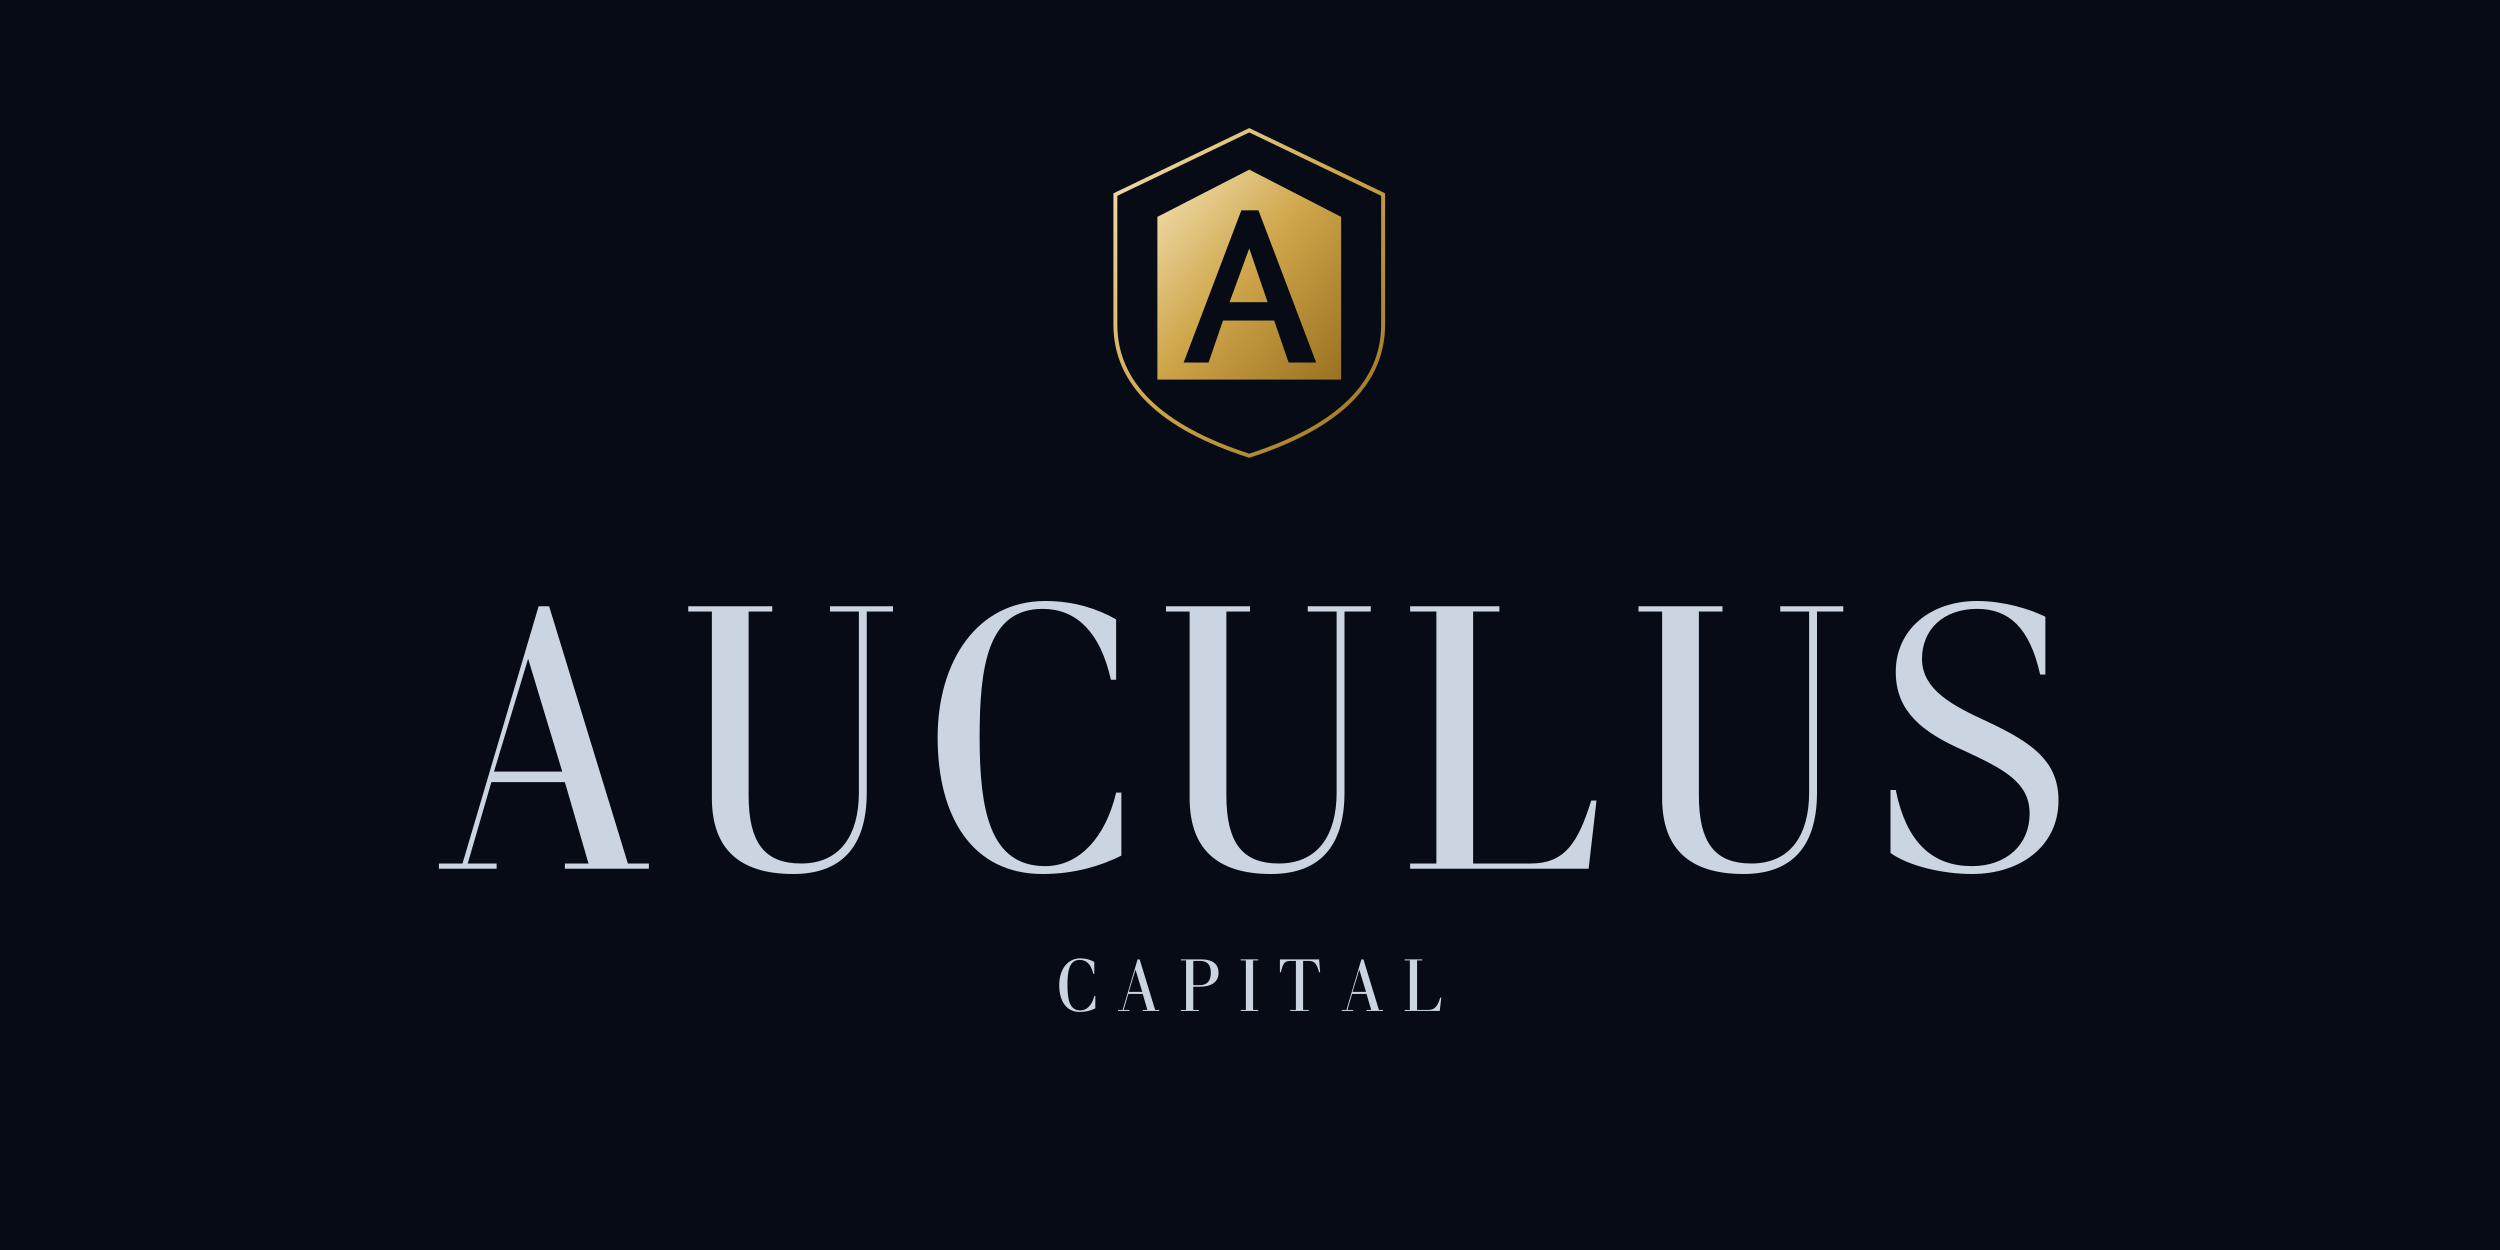
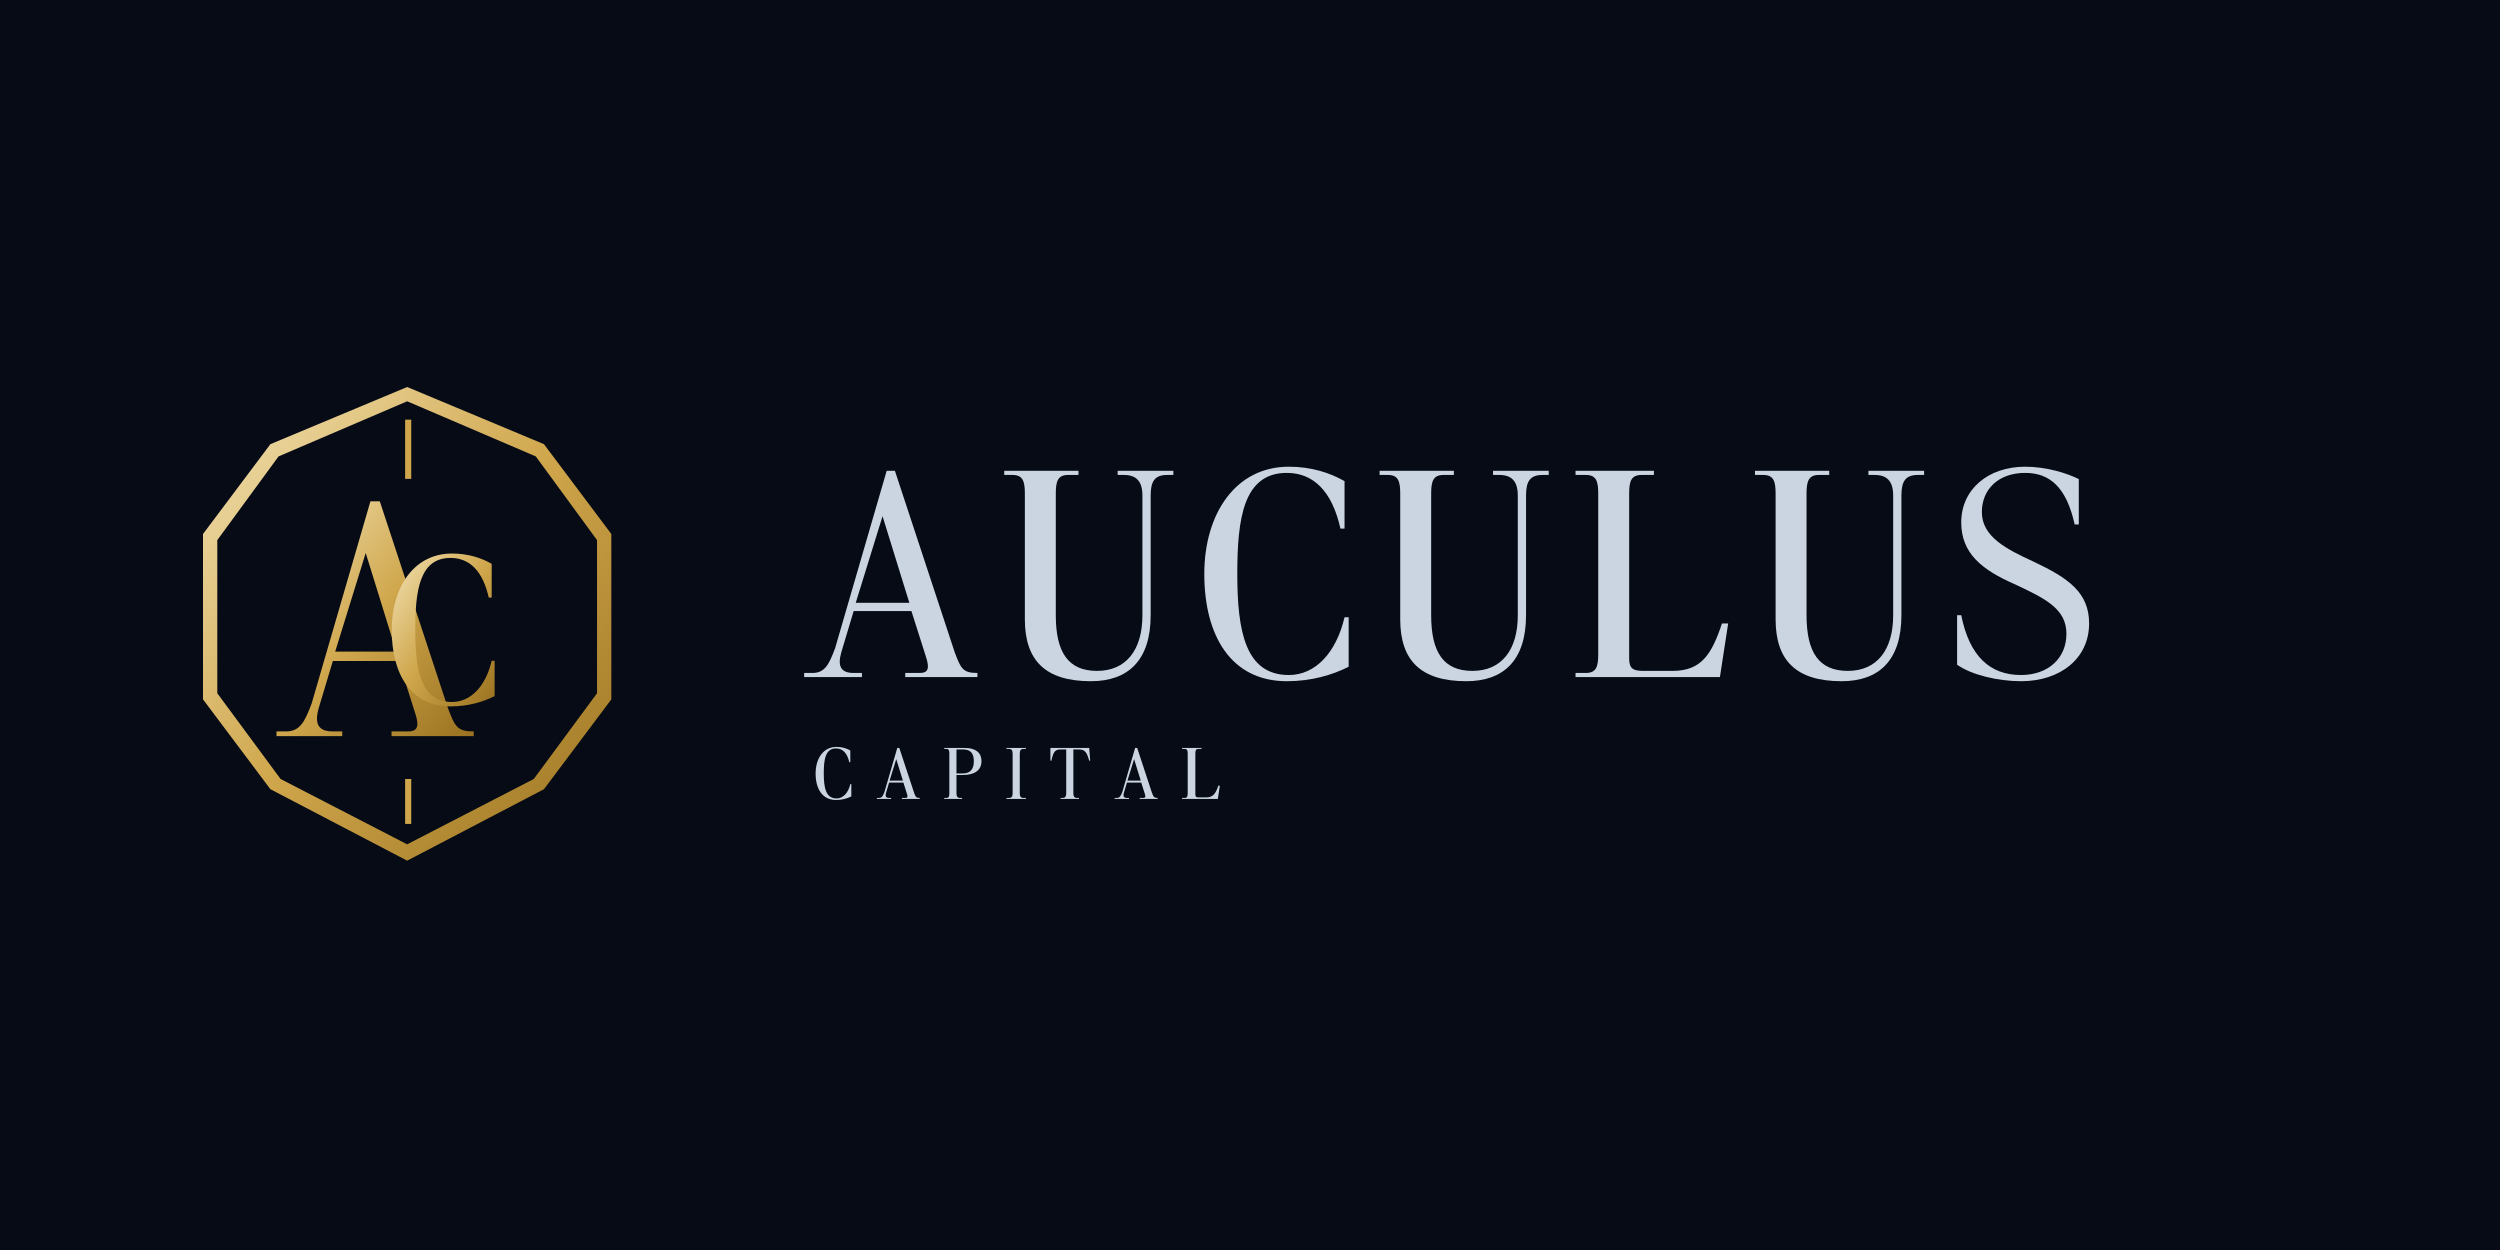
- <svg xmlns="http://www.w3.org/2000/svg" viewBox="0 0 800 400" role="img" aria-label="Auculus Capital, Marque 2">
+ <svg xmlns="http://www.w3.org/2000/svg" width="1200" height="600" viewBox="0 0 1200 600">
  <defs>
-     <linearGradient id="gold" x1="0" y1="0" x2="1" y2="1">
-       <stop stop-color="#F3E3B6" />
-       <stop offset=".48" stop-color="#CFA64B" />
+     <linearGradient id="gold" x1="0%" y1="0%" x2="100%" y2="100%">
+       <stop offset="0" stop-color="#F3E3B6" />
+       <stop offset=".5" stop-color="#CFA64B" />
      <stop offset="1" stop-color="#9A7220" />
    </linearGradient>
  </defs>
-   <rect width="800" height="400" fill="#060B16" />
-   <g transform="translate(346 40) scale(.42)">
-     <path d="M128 4L230 53V152Q230 219 128 252Q26 219 26 152V53Z" fill="none" stroke="url(#gold)" stroke-width="3" />
-     <path d="M128 22V233" stroke="url(#gold)" stroke-width="2" />
-     <path fill="url(#gold)" fill-rule="evenodd" d="M58 194V70L128 34L198 70V194ZM78 181L122 65H135L179 181H158L147 149H108L97 181ZM113 135H142L128 94Z" />
-     <path d="M58 202H198" stroke="url(#gold)" stroke-width="2" />
-   </g>
-   <g transform="translate(140.44 194) scale(0.84)" fill="#CBD5E1" fill-rule="evenodd">
-     <path transform="translate(0 0)" fill="#CBD5E1" d="M0 100V98H9L38 0H42L72 98H80V100H48V98H57L48 67H20L11 98H22V100ZM21 63H47L34 20Z" />
-     <path transform="translate(95 0)" fill="#CBD5E1" d="M0 0H32V2H23V72C23 90 29 98 43 98C58 98 65 87 65 71V2H54V0H78V2H68V71C68 92 58 102 40 102C19 102 9 92 9 73V2H0Z" />
-     <path transform="translate(188 0)" fill="#CBD5E1" d="M70 5V28H68C64 10 55 1 42 1C21 1 18 23 18 50C18 78 22 99 43 99C56 99 66 88 70 71H72V95C64 99 54 102 42 102C15 102 2 80 2 50C2 21 17 -2 43 -2C54 -2 63 1 70 5Z" />
-     <path transform="translate(277 0)" fill="#CBD5E1" d="M0 0H32V2H23V72C23 90 29 98 43 98C58 98 65 87 65 71V2H54V0H78V2H68V71C68 92 58 102 40 102C19 102 9 92 9 73V2H0Z" />
-     <path transform="translate(370 0)" fill="#CBD5E1" d="M0 0H34V2H24V98H46C59 98 64 90 69 74H71L68 100H0V98H10V2H0Z" />
-     <path transform="translate(457 0)" fill="#CBD5E1" d="M0 0H32V2H23V72C23 90 29 98 43 98C58 98 65 87 65 71V2H54V0H78V2H68V71C68 92 58 102 40 102C19 102 9 92 9 73V2H0Z" />
-     <path transform="translate(550 0)" fill="#CBD5E1" d="M62 4V26H60C56 8 48 1 36 1C23 1 15 9 15 20C15 32 27 38 40 44C57 52 67 59 67 74C67 91 53 102 34 102C23 102 10 99 3 94V70H5C9 90 19 99 34 99C47 99 56 91 56 79C56 67 46 62 31 55C15 48 5 40 5 25C5 9 18 -2 36 -2C46 -2 56 1 62 4Z" />
-   </g>
-   <g transform="translate(338.62 307) scale(0.165)" fill="#CBD5E1" fill-rule="evenodd">
-     <path transform="translate(0 0)" fill="#CBD5E1" d="M70 5V28H68C64 10 55 1 42 1C21 1 18 23 18 50C18 78 22 99 43 99C56 99 66 88 70 71H72V95C64 99 54 102 42 102C15 102 2 80 2 50C2 21 17 -2 43 -2C54 -2 63 1 70 5Z" />
-     <path transform="translate(116 0)" fill="#CBD5E1" d="M0 100V98H9L38 0H42L72 98H80V100H48V98H57L48 67H20L11 98H22V100ZM21 63H47L34 20Z" />
-     <path transform="translate(238 0)" fill="#CBD5E1" d="M0 0H39C64 0 73 11 73 26C73 44 59 53 37 53H24V98H35V100H0V98H10V2H0ZM24 3V50H36C51 50 58 42 58 26C58 10 51 3 37 3Z" />
-     <path transform="translate(354 0)" fill="#CBD5E1" d="M0 0H34V2H24V98H34V100H0V98H10V2H0Z" />
-     <path transform="translate(430 0)" fill="#CBD5E1" d="M0 0H76L78 25H76C71 7 67 3 55 3H45V98H56V100H20V98H31V3H21C9 3 6 7 2 25H0Z" />
-     <path transform="translate(550 0)" fill="#CBD5E1" d="M0 100V98H9L38 0H42L72 98H80V100H48V98H57L48 67H20L11 98H22V100ZM21 63H47L34 20Z" />
-     <path transform="translate(672 0)" fill="#CBD5E1" d="M0 0H34V2H24V98H46C59 98 64 90 69 74H71L68 100H0V98H10V2H0Z" />
-   </g>
+   <path d="M0 0H1200V600H0Z" fill="#060B16" fill-rule="evenodd" />
+   <path d="M195.44 185.76 261.1 213.2 293.44 256.32V335.7L261.1 378.82L195.44 413.12L129.78 378.82L97.44 335.7V256.32L129.78 213.2L195.44 185.76ZM195.44 192.62 257.18 219.08 286.58 259.26V332.76L256.2 373.92L195.44 405.28L134.68 373.92L104.3 332.76V259.26L133.7 219.08L195.44 192.62Z" fill="url(#gold)" fill-rule="evenodd" />
+   <path d="M132.72 353.34V351.086H137.228C143.99 351.086 146.244 346.578 149.625 337.562L177.8 240.64H182.308L214.991 339.816C218.372 348.832 219.499 351.086 227.388 351.086V353.34H187.943V351.086H195.832C200.34 351.086 201.467 348.832 199.213 342.07L191.324 317.276H159.768L153.006 339.816C150.752 347.705 153.006 351.086 159.768 351.086H164.276V353.34H132.72ZM160.895 312.768H190.197L175.546 265.434L160.895 312.768Z" fill="url(#gold)" fill-rule="evenodd" />
+   <path d="M236.012 270.628V286.857H234.601C231.778 274.156 225.428 267.806 216.255 267.806C201.438 267.806 199.321 283.329 199.321 302.38C199.321 322.137 202.143 336.954 216.961 336.954C226.134 336.954 233.19 329.193 236.012 317.198H237.423V334.132C231.778 336.954 224.722 339.071 216.255 339.071C197.204 339.071 188.031 323.548 188.031 302.38C188.031 281.918 198.615 265.689 216.961 265.689C224.722 265.689 231.073 267.806 236.012 270.628Z" fill="url(#gold)" fill-rule="evenodd" />
+   <path d="M194.46 201.44H197.4V229.86H194.46V201.44ZM194.46 373.92H197.4V395.48H194.46V373.92Z" fill="#CFA64B" fill-rule="evenodd" />
+   <path d="M386.0 325.0V323.02H389.96C395.9 323.02 397.88 319.06 400.85 311.14L425.6 226.0H429.56L458.27 313.12C461.24 321.04 462.23 323.02 469.16 323.02V325.0H434.51V323.02H441.44C445.4 323.02 446.39 321.04 444.41 315.1L437.48 293.32H409.76L403.82 313.12C401.84 320.05 403.82 323.02 409.76 323.02H413.72V325.0H386.0ZM410.75 289.36H436.49L423.62 247.78L410.75 289.36Z" fill="#CBD5E1" fill-rule="evenodd" />
+   <path d="M482.03 226.0H517.67V227.98H512.72C507.77 227.98 506.78 230.95 506.78 236.89V295.3C506.78 313.12 512.72 322.03 526.58 322.03C540.44 322.03 548.36 312.13 548.36 295.3V237.88C548.36 230.95 545.39 227.98 539.45 227.98H536.48V226.0H563.21V227.98H560.24C554.3 227.98 552.32 230.95 552.32 237.88V295.3C552.32 317.08 541.43 326.98 523.61 326.98C501.83 326.98 491.93 317.08 491.93 297.28V236.89C491.93 230.95 490.94 227.98 485.99 227.98H482.03V226.0Z" fill="#CBD5E1" fill-rule="evenodd" />
+   <path d="M645.38 230.95V253.72H643.4C639.44 235.9 630.53 226.99 617.66 226.99C596.87 226.99 593.9 248.77 593.9 275.5C593.9 303.22 597.86 324.01 618.65 324.01C631.52 324.01 641.42 313.12 645.38 296.29H647.36V320.05C639.44 324.01 629.54 326.98 617.66 326.98C590.93 326.98 578.06 305.2 578.06 275.5C578.06 246.79 592.91 224.02 618.65 224.02C629.54 224.02 638.45 226.99 645.38 230.95Z" fill="#CBD5E1" fill-rule="evenodd" />
+   <path d="M662.21 226.0H697.85V227.98H692.9C687.95 227.98 686.96 230.95 686.96 236.89V295.3C686.96 313.12 692.9 322.03 706.76 322.03C720.62 322.03 728.54 312.13 728.54 295.3V237.88C728.54 230.95 725.57 227.98 719.63 227.98H716.66V226.0H743.39V227.98H740.42C734.48 227.98 732.5 230.95 732.5 237.88V295.3C732.5 317.08 721.61 326.98 703.79 326.98C682.01 326.98 672.11 317.08 672.11 297.28V236.89C672.11 230.95 671.12 227.98 666.17 227.98H662.21V226.0Z" fill="#CBD5E1" fill-rule="evenodd" />
+   <path d="M756.26 226.0H793.88V227.98H787.94C782.99 227.98 782 230.95 782 236.89V316.09C782 321.04 783.98 322.03 788.93 322.03H802.79C816.65 322.03 821.6 314.11 826.55 299.26H829.52L825.56 325.0H756.26V323.02H761.21C766.16 323.02 767.15 320.05 767.15 314.11V236.89C767.15 230.95 766.16 227.98 761.21 227.98H756.26V226.0Z" fill="#CBD5E1" fill-rule="evenodd" />
+   <path d="M842.39 226.0H878.03V227.98H873.08C868.13 227.98 867.14 230.95 867.14 236.89V295.3C867.14 313.12 873.08 322.03 886.94 322.03C900.8 322.03 908.72 312.13 908.72 295.3V237.88C908.72 230.95 905.75 227.98 899.81 227.98H896.84V226.0H923.57V227.98H920.6C914.66 227.98 912.68 230.95 912.68 237.88V295.3C912.68 317.08 901.79 326.98 883.97 326.98C862.19 326.98 852.29 317.08 852.29 297.28V236.89C852.29 230.95 851.3 227.98 846.35 227.98H842.39V226.0Z" fill="#CBD5E1" fill-rule="evenodd" />
+   <path d="M997.82 229.96V251.74H995.84C991.88 233.92 983.96 226.99 972.08 226.99C959.21 226.99 951.29 234.91 951.29 245.8C951.29 257.68 963.17 263.62 976.04 269.56C992.87 277.48 1002.77 284.41 1002.77 299.26C1002.77 316.09 988.91 326.98 970.1 326.98C959.21 326.98 946.34 324.01 939.41 319.06V295.3H941.39C945.35 315.1 955.25 324.01 970.1 324.01C982.97 324.01 991.88 316.09 991.88 304.21C991.88 292.33 981.98 287.38 967.13 280.45C951.29 273.52 941.39 265.6 941.39 250.75C941.39 234.91 954.26 224.02 972.08 224.02C981.98 224.02 991.88 226.99 997.82 229.96Z" fill="#CBD5E1" fill-rule="evenodd" />
+   <path d="M408.15 360.225V365.86H407.66C406.68 361.45 404.475 359.245 401.29 359.245C396.145 359.245 395.41 364.635 395.41 371.25C395.41 378.11 396.39 383.255 401.535 383.255C404.72 383.255 407.17 380.56 408.15 376.395H408.64V382.275C406.68 383.255 404.23 383.99 401.29 383.99C394.675 383.99 391.49 378.6 391.49 371.25C391.49 364.145 395.165 358.51 401.535 358.51C404.23 358.51 406.435 359.245 408.15 360.225Z" fill="#CBD5E1" fill-rule="evenodd" />
+   <path d="M420.89 383.5V383.01H421.87C423.34 383.01 423.83 382.03 424.565 380.07L430.69 359.0H431.67L438.775 380.56C439.51 382.52 439.755 383.01 441.47 383.01V383.5H432.895V383.01H434.61C435.59 383.01 435.835 382.52 435.345 381.05L433.63 375.66H426.77L425.3 380.56C424.81 382.275 425.3 383.01 426.77 383.01H427.75V383.5H420.89ZM427.015 374.68H433.385L430.2 364.39L427.015 374.68Z" fill="#CBD5E1" fill-rule="evenodd" />
+   <path d="M453.23 359.0H462.785C468.91 359.0 471.115 361.695 471.115 365.37C471.115 369.78 467.685 371.985 462.295 371.985H459.11V380.805C459.11 382.275 459.6 383.01 460.825 383.01H461.805V383.5H453.23V383.01H454.21C455.435 383.01 455.68 382.275 455.68 380.805V361.695C455.68 360.225 455.435 359.49 454.21 359.49H453.23V359.0ZM459.11 359.735V371.25H462.05C465.725 371.25 467.44 369.29 467.44 365.37C467.44 361.45 465.725 359.735 462.295 359.735H459.11Z" fill="#CBD5E1" fill-rule="evenodd" />
+   <path d="M483.12 359.0H492.43V359.49H491.205C489.98 359.49 489.49 360.225 489.49 361.695V380.805C489.49 382.275 489.98 383.01 491.205 383.01H492.43V383.5H483.12V383.01H484.345C485.57 383.01 486.06 382.275 486.06 380.805V361.695C486.06 360.225 485.57 359.49 484.345 359.49H483.12V359.0Z" fill="#CBD5E1" fill-rule="evenodd" />
+   <path d="M504.19 359.0H522.81L523.3 365.125H522.81C521.585 360.715 520.605 359.735 517.665 359.735H515.215V380.805C515.215 382.275 515.705 383.01 516.93 383.01H517.91V383.5H509.09V383.01H510.07C511.295 383.01 511.785 382.275 511.785 380.805V359.735H509.335C506.395 359.735 505.66 360.715 504.68 365.125H504.19V359.0Z" fill="#CBD5E1" fill-rule="evenodd" />
+   <path d="M535.06 383.5V383.01H536.04C537.51 383.01 538.0 382.03 538.735 380.07L544.86 359.0H545.84L552.945 380.56C553.68 382.52 553.925 383.01 555.64 383.01V383.5H547.065V383.01H548.78C549.76 383.01 550.005 382.52 549.515 381.05L547.8 375.66H540.94L539.47 380.56C538.98 382.275 539.47 383.01 540.94 383.01H541.92V383.5H535.06ZM541.185 374.68H547.555L544.37 364.39L541.185 374.68Z" fill="#CBD5E1" fill-rule="evenodd" />
+   <path d="M567.4 359.0H576.71V359.49H575.24C574.015 359.49 573.77 360.225 573.77 361.695V381.295C573.77 382.52 574.26 382.765 575.485 382.765H578.915C582.345 382.765 583.57 380.805 584.795 377.13H585.53L584.55 383.5H567.4V383.01H568.625C569.85 383.01 570.095 382.275 570.095 380.805V361.695C570.095 360.225 569.85 359.49 568.625 359.49H567.4V359.0Z" fill="#CBD5E1" fill-rule="evenodd" />
</svg>
